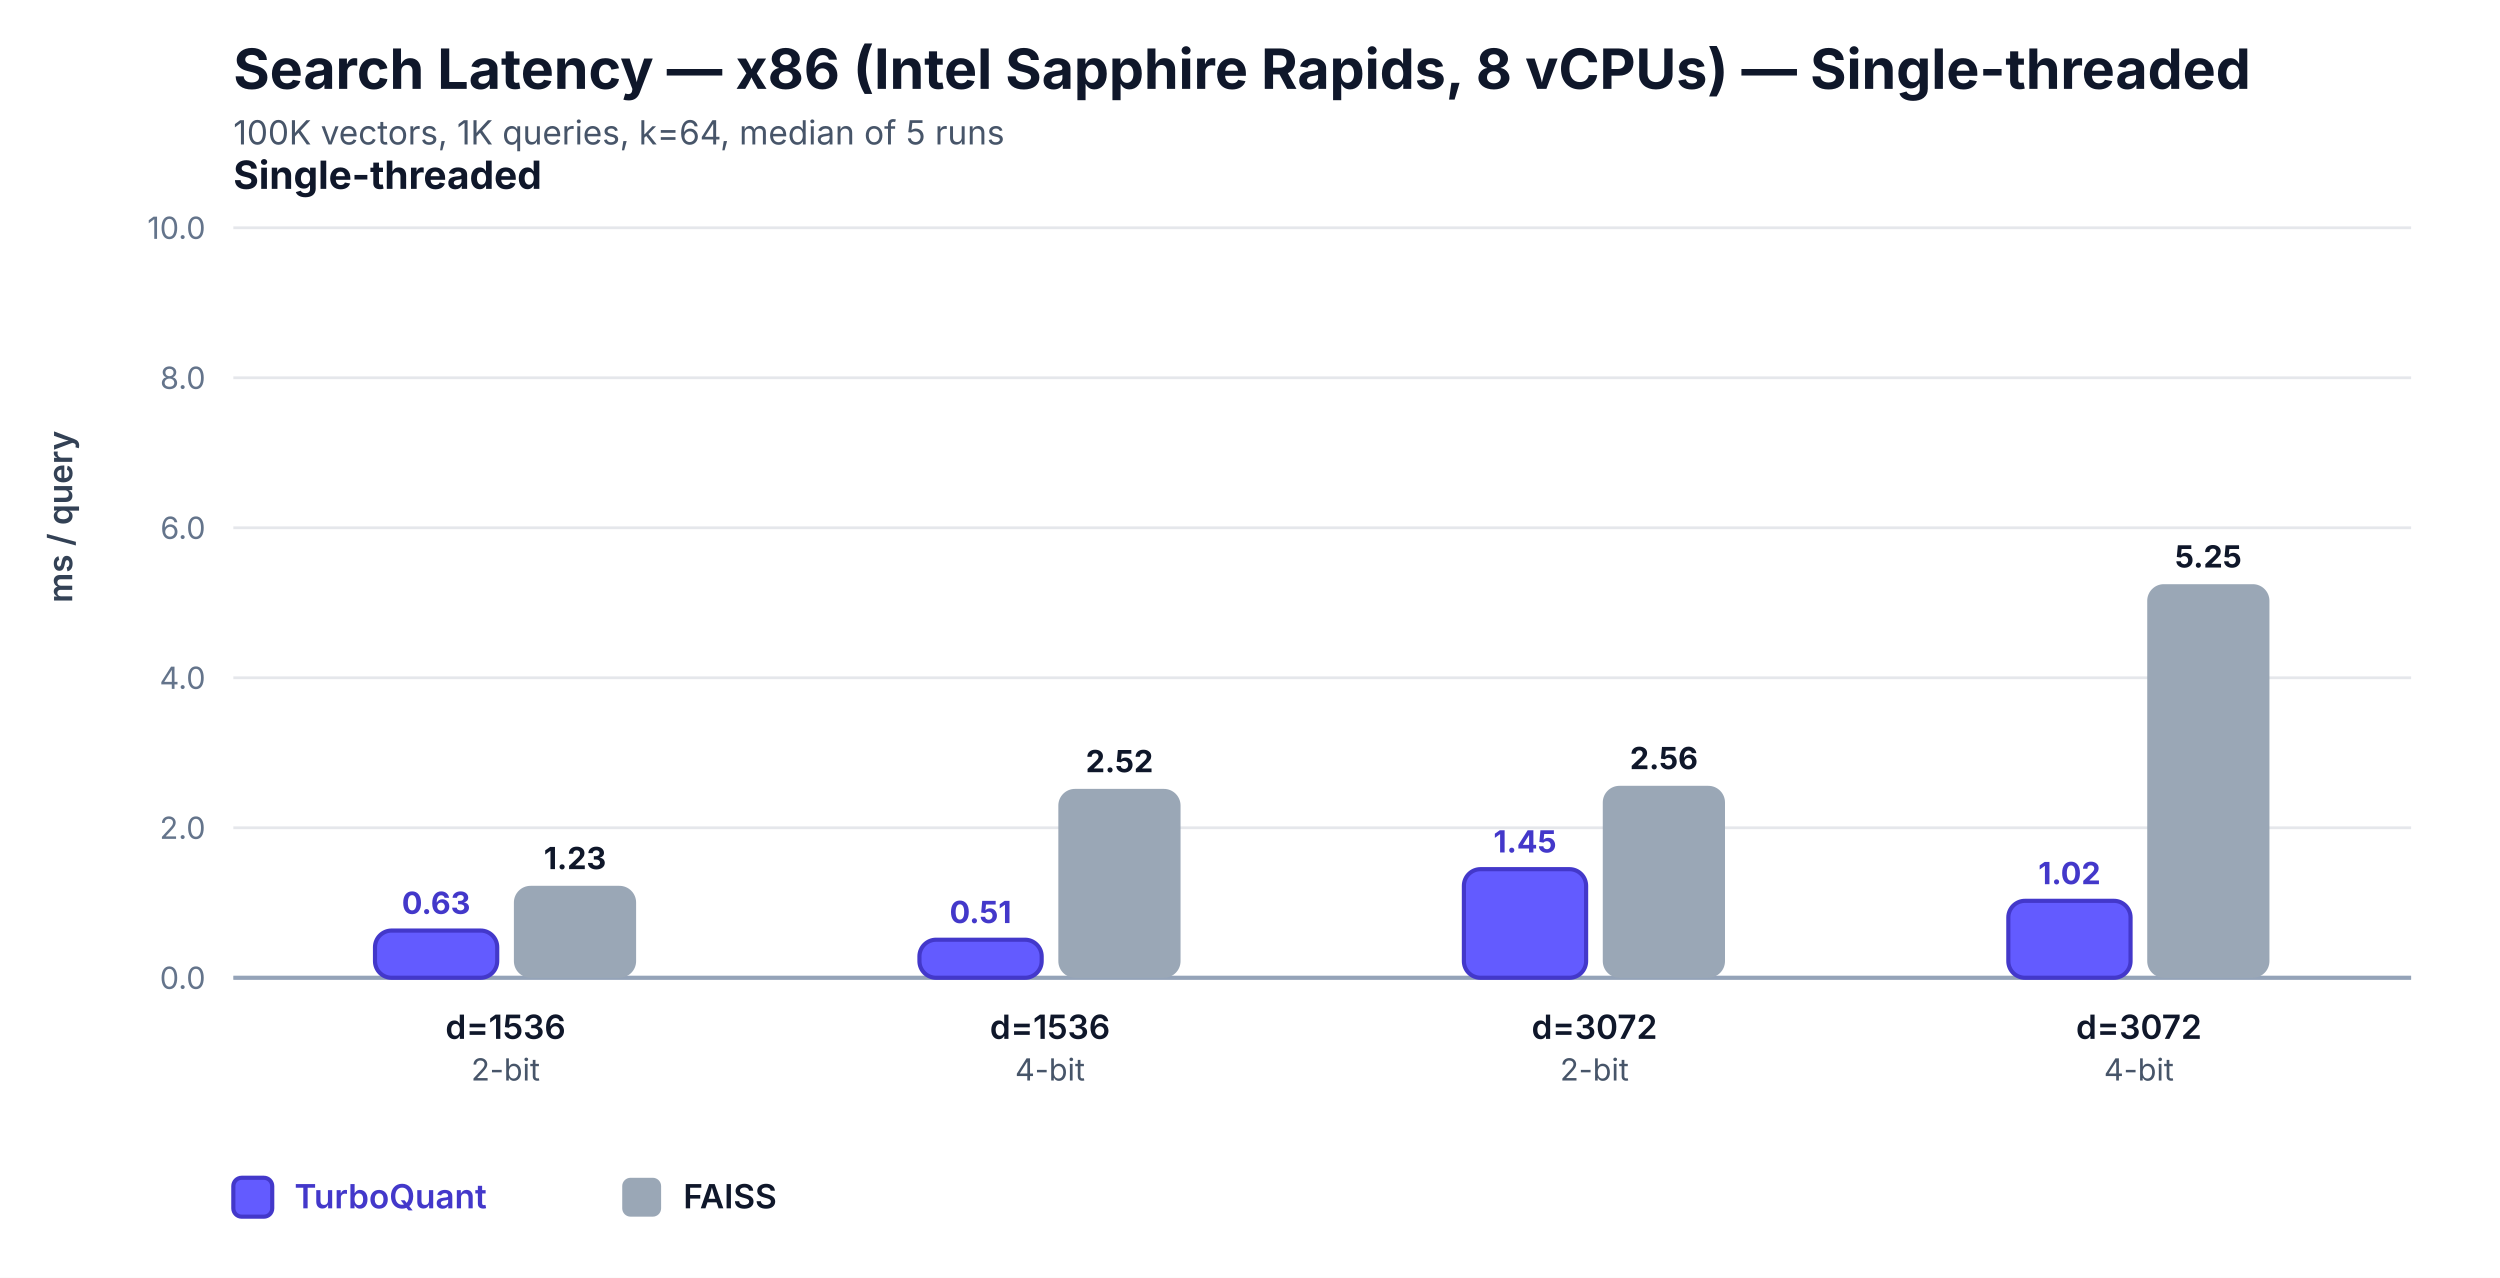
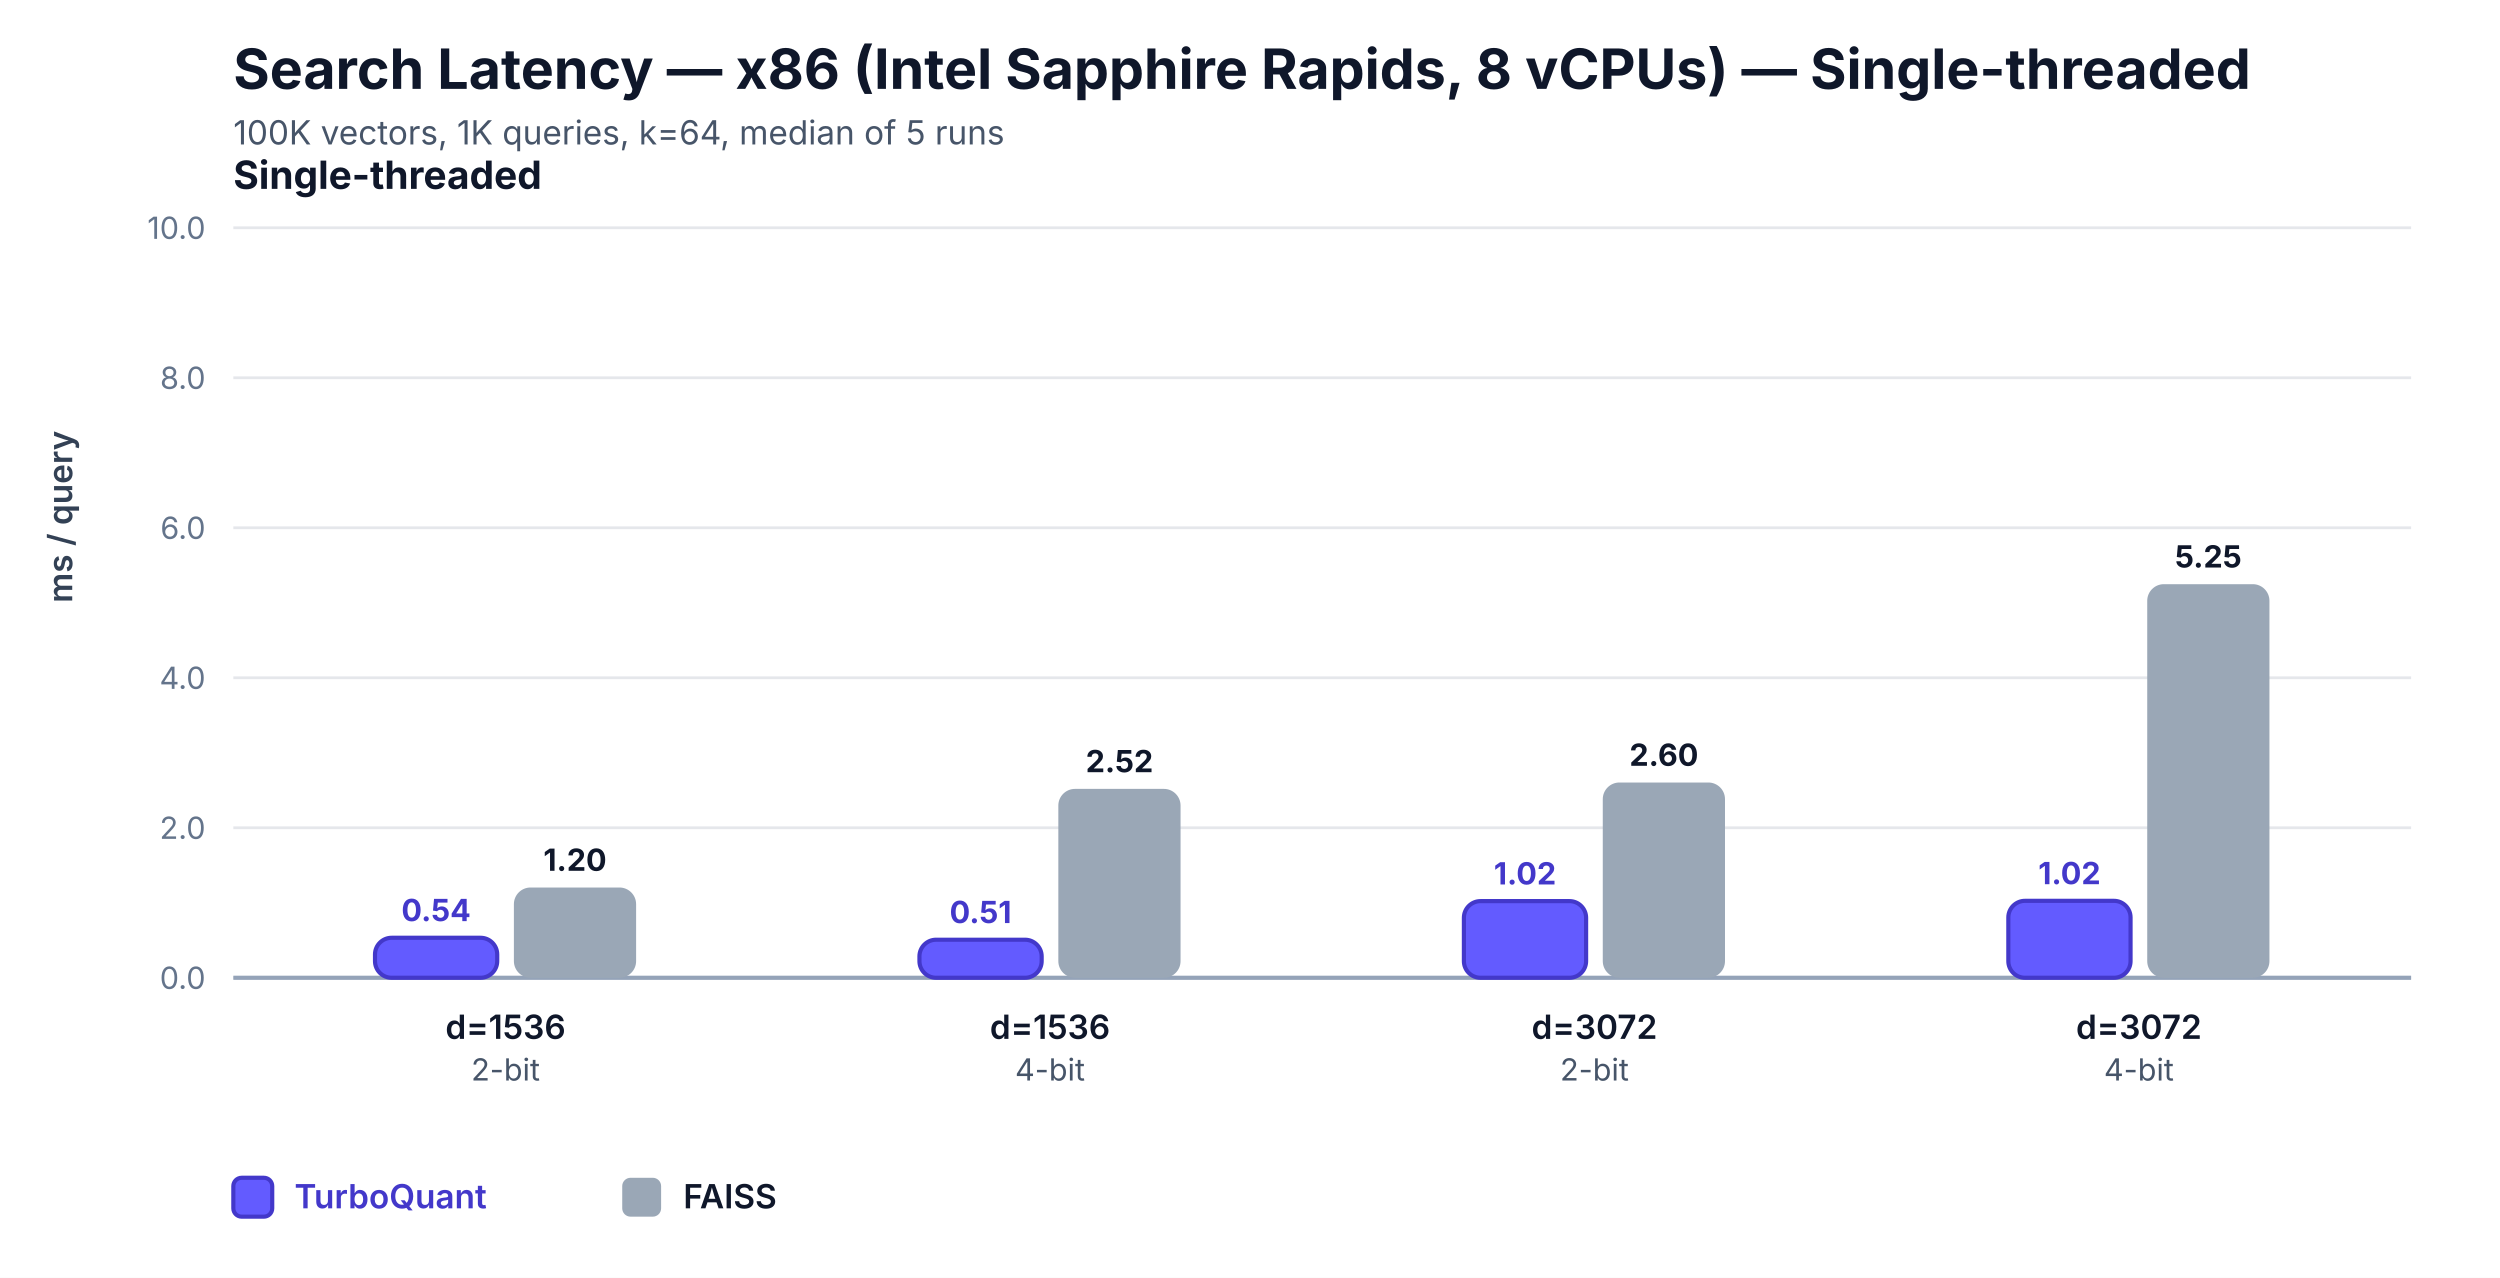
<svg xmlns="http://www.w3.org/2000/svg" width="900" height="460" viewBox="0 0 900 460" role="img" aria-label="Search Latency — x86 (Intel Sapphire Rapids, 8 vCPUs) — Single-threaded">
  <style>
  .title { font: 700 20px -apple-system, BlinkMacSystemFont, "Segoe UI", sans-serif; fill: #0f172a; }
  .subtitle { font: 400 12px -apple-system, BlinkMacSystemFont, "Segoe UI", sans-serif; fill: #475569; }
  .panel { font: 700 14px -apple-system, BlinkMacSystemFont, "Segoe UI", sans-serif; fill: #0f172a; }
  .label { font: 600 12px -apple-system, BlinkMacSystemFont, "Segoe UI", sans-serif; fill: #0f172a; }
  .secondary { font: 400 11px -apple-system, BlinkMacSystemFont, "Segoe UI", sans-serif; fill: #475569; }
  .tick { font: 400 11px -apple-system, BlinkMacSystemFont, "Segoe UI", sans-serif; fill: #64748b; }
  .value { font: 700 11px -apple-system, BlinkMacSystemFont, "Segoe UI", sans-serif; fill: #0f172a; }
  .value-accent { font: 700 11px -apple-system, BlinkMacSystemFont, "Segoe UI", sans-serif; fill: #4338ca; }
  .axis { font: 600 12px -apple-system, BlinkMacSystemFont, "Segoe UI", sans-serif; fill: #334155; }
  .legend { font: 600 12px -apple-system, BlinkMacSystemFont, "Segoe UI", sans-serif; fill: #0f172a; }
</style>
  <rect width="100%" height="100%" fill="#ffffff" />
  <text x="84" y="32" class="title">Search Latency — x86 (Intel Sapphire Rapids, 8 vCPUs) — Single-threaded</text>
  <text x="84" y="52" class="subtitle">100K vectors, 1K queries, k=64, median of 5 runs</text>
  <line x1="84" y1="352.0" x2="868" y2="352.0" stroke="#e5e7eb" stroke-width="1" />
  <text x="74" y="356.0" text-anchor="end" class="tick">0.0</text>
  <line x1="84" y1="298.0" x2="868" y2="298.0" stroke="#e5e7eb" stroke-width="1" />
  <text x="74" y="302.0" text-anchor="end" class="tick">2.0</text>
  <line x1="84" y1="244.0" x2="868" y2="244.0" stroke="#e5e7eb" stroke-width="1" />
  <text x="74" y="248.0" text-anchor="end" class="tick">4.0</text>
  <line x1="84" y1="190.0" x2="868" y2="190.0" stroke="#e5e7eb" stroke-width="1" />
  <text x="74" y="194.0" text-anchor="end" class="tick">6.0</text>
  <line x1="84" y1="136.0" x2="868" y2="136.0" stroke="#e5e7eb" stroke-width="1" />
  <text x="74" y="140.0" text-anchor="end" class="tick">8.0</text>
  <line x1="84" y1="82.0" x2="868" y2="82.0" stroke="#e5e7eb" stroke-width="1" />
  <text x="74" y="86.0" text-anchor="end" class="tick">10.0</text>
  <line x1="84" y1="352.0" x2="868" y2="352.0" stroke="#94a3b8" stroke-width="1.5" />
  <text x="84" y="68" class="panel">Single-threaded</text>
-   <rect x="135.0" y="335.0" width="44" height="17.0" rx="6" fill="#635bff" stroke="#4338ca" stroke-width="1.5" />
-   <rect x="185.0" y="318.9" width="44" height="33.1" rx="6" fill="#9aa7b6" />
-   <text x="157.0" y="329.0" text-anchor="middle" class="value-accent">0.63</text>
-   <text x="207.0" y="312.9" text-anchor="middle" class="value">1.23</text>
+   <rect x="135.0" y="337.6" width="44" height="14.4" rx="6" fill="#635bff" stroke="#4338ca" stroke-width="1.5" />
+   <rect x="185.0" y="319.5" width="44" height="32.5" rx="6" fill="#9aa7b6" />
+   <text x="157.0" y="331.6" text-anchor="middle" class="value-accent">0.54</text>
+   <text x="207.0" y="313.5" text-anchor="middle" class="value">1.20</text>
  <text x="182.0" y="374" text-anchor="middle" class="label">d=1536</text>
  <text x="182.0" y="389" text-anchor="middle" class="secondary">2-bit</text>
  <rect x="331.0" y="338.3" width="44" height="13.7" rx="6" fill="#635bff" stroke="#4338ca" stroke-width="1.5" />
  <rect x="381.0" y="284.0" width="44" height="68.0" rx="6" fill="#9aa7b6" />
  <text x="353.0" y="332.3" text-anchor="middle" class="value-accent">0.51</text>
  <text x="403.0" y="278.0" text-anchor="middle" class="value">2.52</text>
  <text x="378.0" y="374" text-anchor="middle" class="label">d=1536</text>
  <text x="378.0" y="389" text-anchor="middle" class="secondary">4-bit</text>
-   <rect x="527.0" y="312.9" width="44" height="39.1" rx="6" fill="#635bff" stroke="#4338ca" stroke-width="1.5" />
-   <rect x="577.0" y="282.9" width="44" height="69.1" rx="6" fill="#9aa7b6" />
-   <text x="549.0" y="306.9" text-anchor="middle" class="value-accent">1.45</text>
-   <text x="599.0" y="276.9" text-anchor="middle" class="value">2.56</text>
+   <rect x="527.0" y="324.4" width="44" height="27.6" rx="6" fill="#635bff" stroke="#4338ca" stroke-width="1.5" />
+   <rect x="577.0" y="281.7" width="44" height="70.3" rx="6" fill="#9aa7b6" />
+   <text x="549.0" y="318.4" text-anchor="middle" class="value-accent">1.02</text>
+   <text x="599.0" y="275.7" text-anchor="middle" class="value">2.60</text>
  <text x="574.0" y="374" text-anchor="middle" class="label">d=3072</text>
  <text x="574.0" y="389" text-anchor="middle" class="secondary">2-bit</text>
  <rect x="723.0" y="324.3" width="44" height="27.7" rx="6" fill="#635bff" stroke="#4338ca" stroke-width="1.5" />
  <rect x="773.0" y="210.3" width="44" height="141.7" rx="6" fill="#9aa7b6" />
  <text x="745.0" y="318.3" text-anchor="middle" class="value-accent">1.02</text>
  <text x="795.0" y="204.3" text-anchor="middle" class="value">5.25</text>
  <text x="770.0" y="374" text-anchor="middle" class="label">d=3072</text>
  <text x="770.0" y="389" text-anchor="middle" class="secondary">4-bit</text>
  <text x="26" y="217.0" transform="rotate(-90, 26, 217.0)" class="axis">ms / query</text>
  <rect x="84" y="424" width="14" height="14" rx="3" fill="#635bff" stroke="#4338ca" stroke-width="1.5" />
  <text x="106" y="435" class="legend" style="fill: #4338ca;">TurboQuant</text>
  <rect x="224" y="424" width="14" height="14" rx="3" fill="#9aa7b6" />
  <text x="246" y="435" class="legend">FAISS</text>
</svg>
